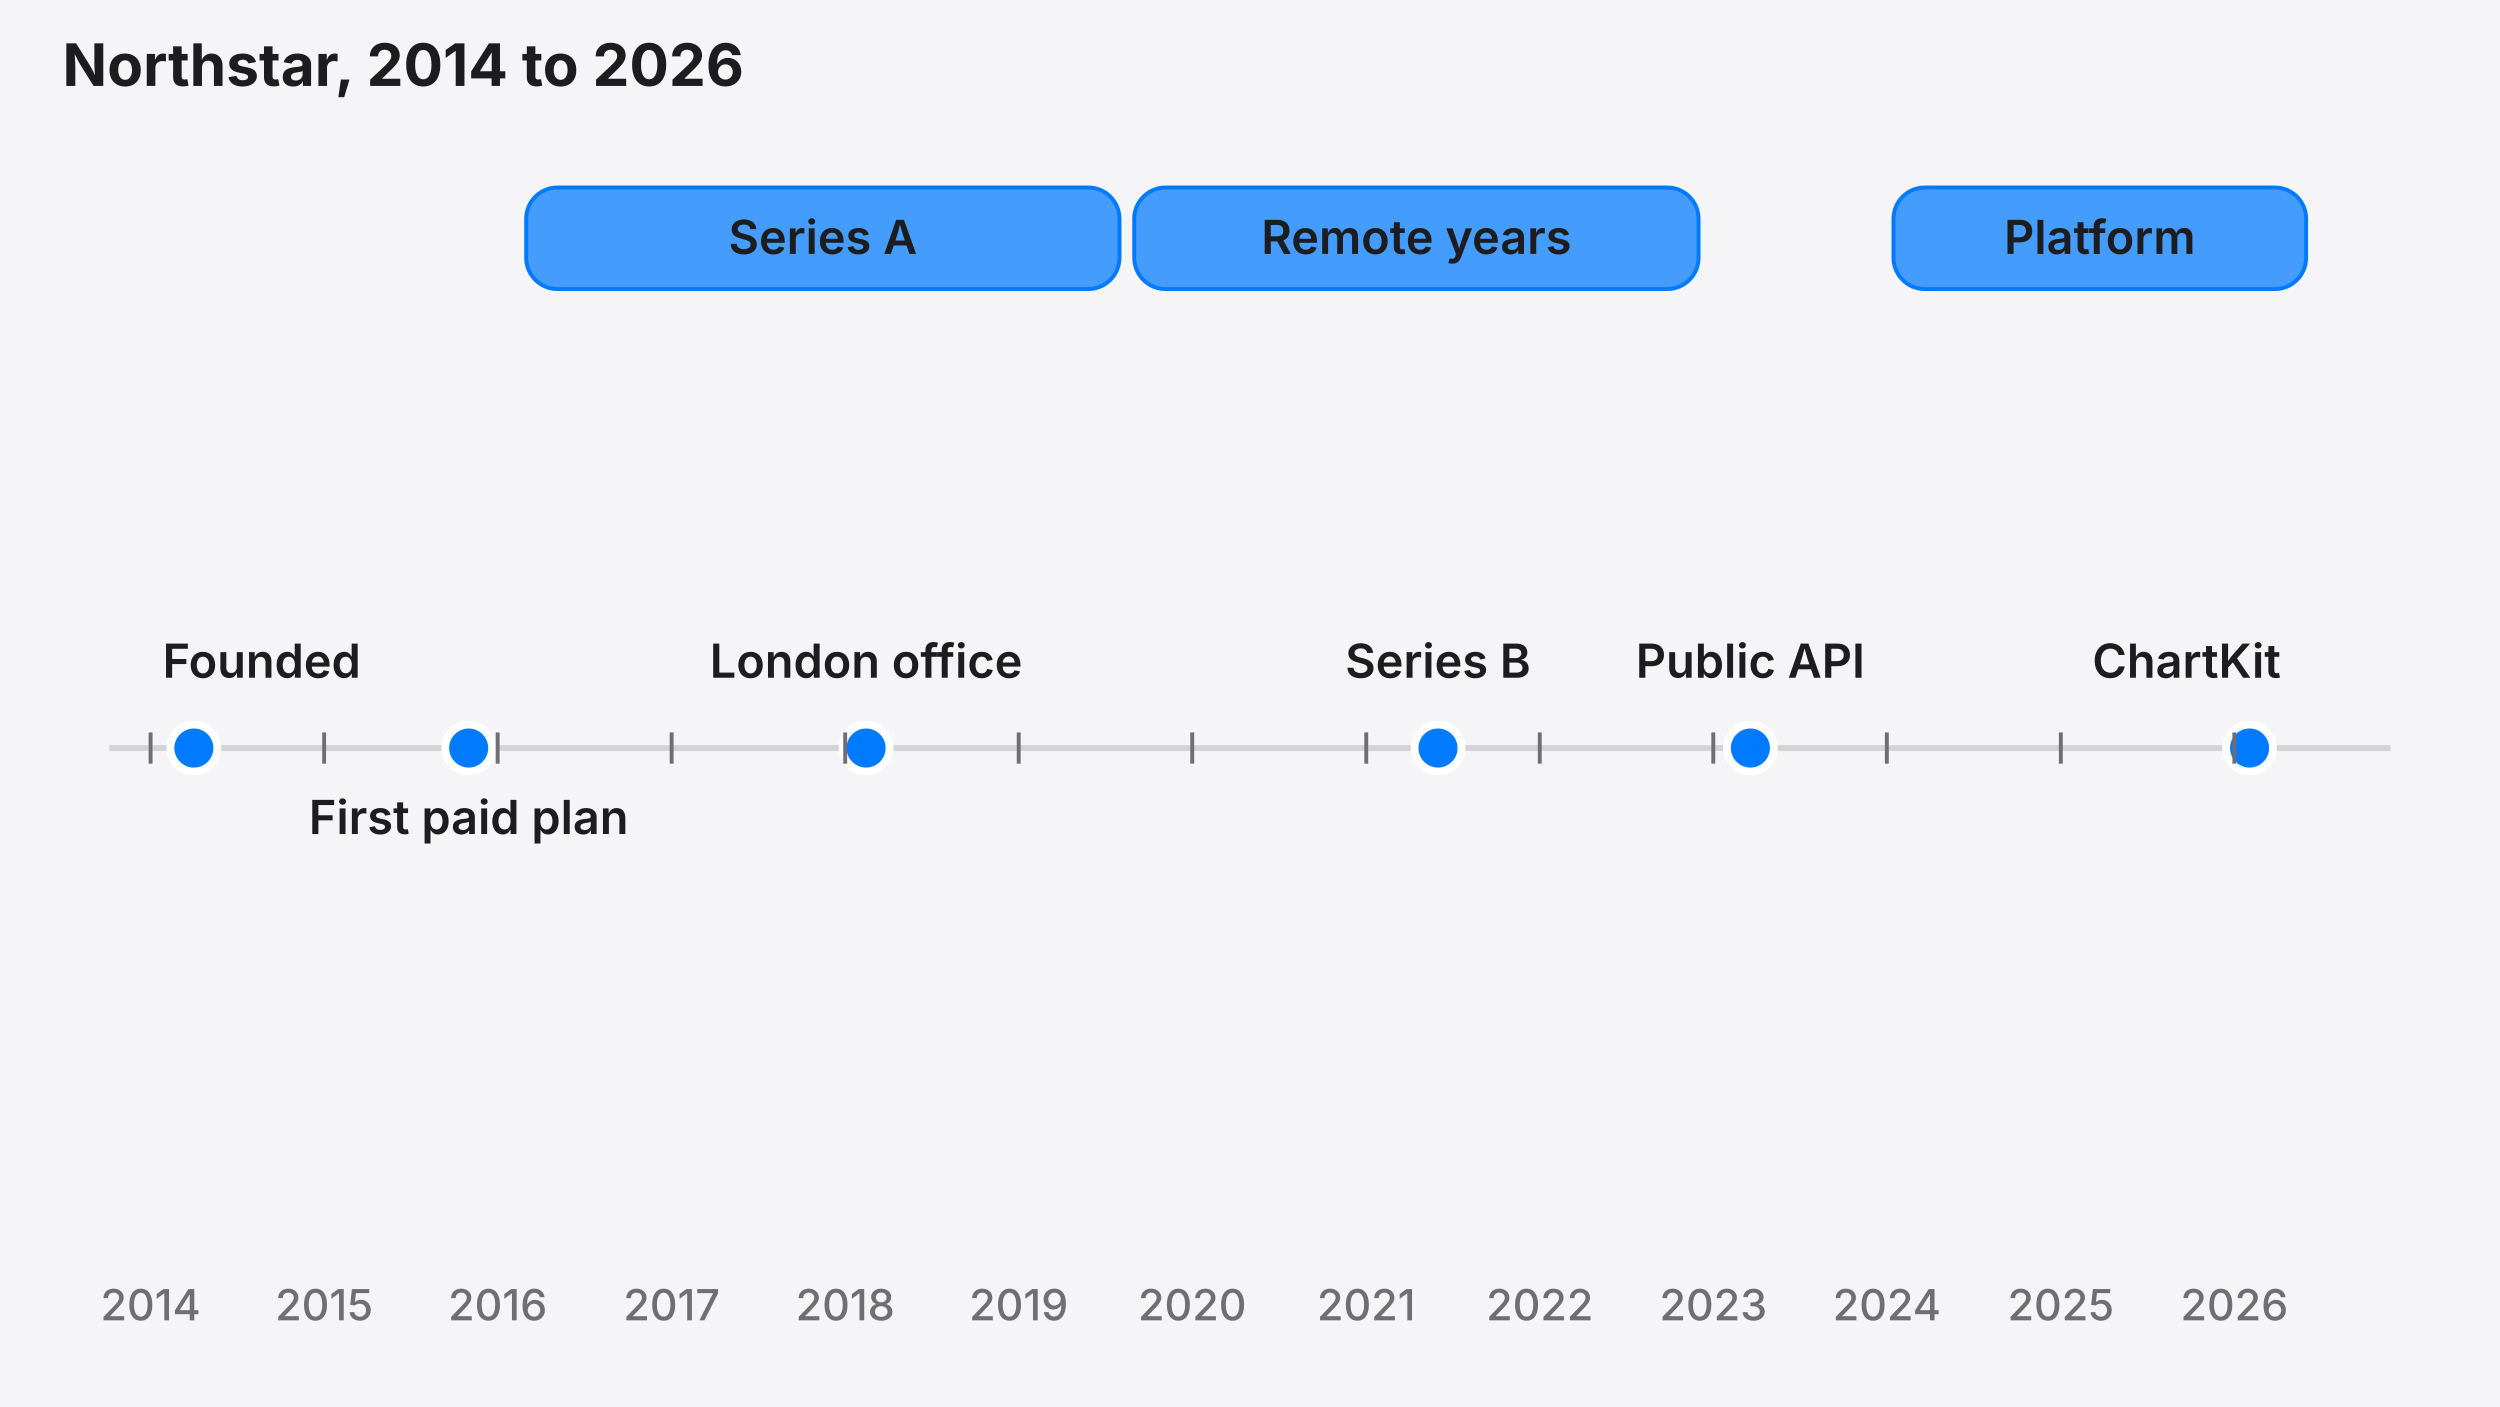
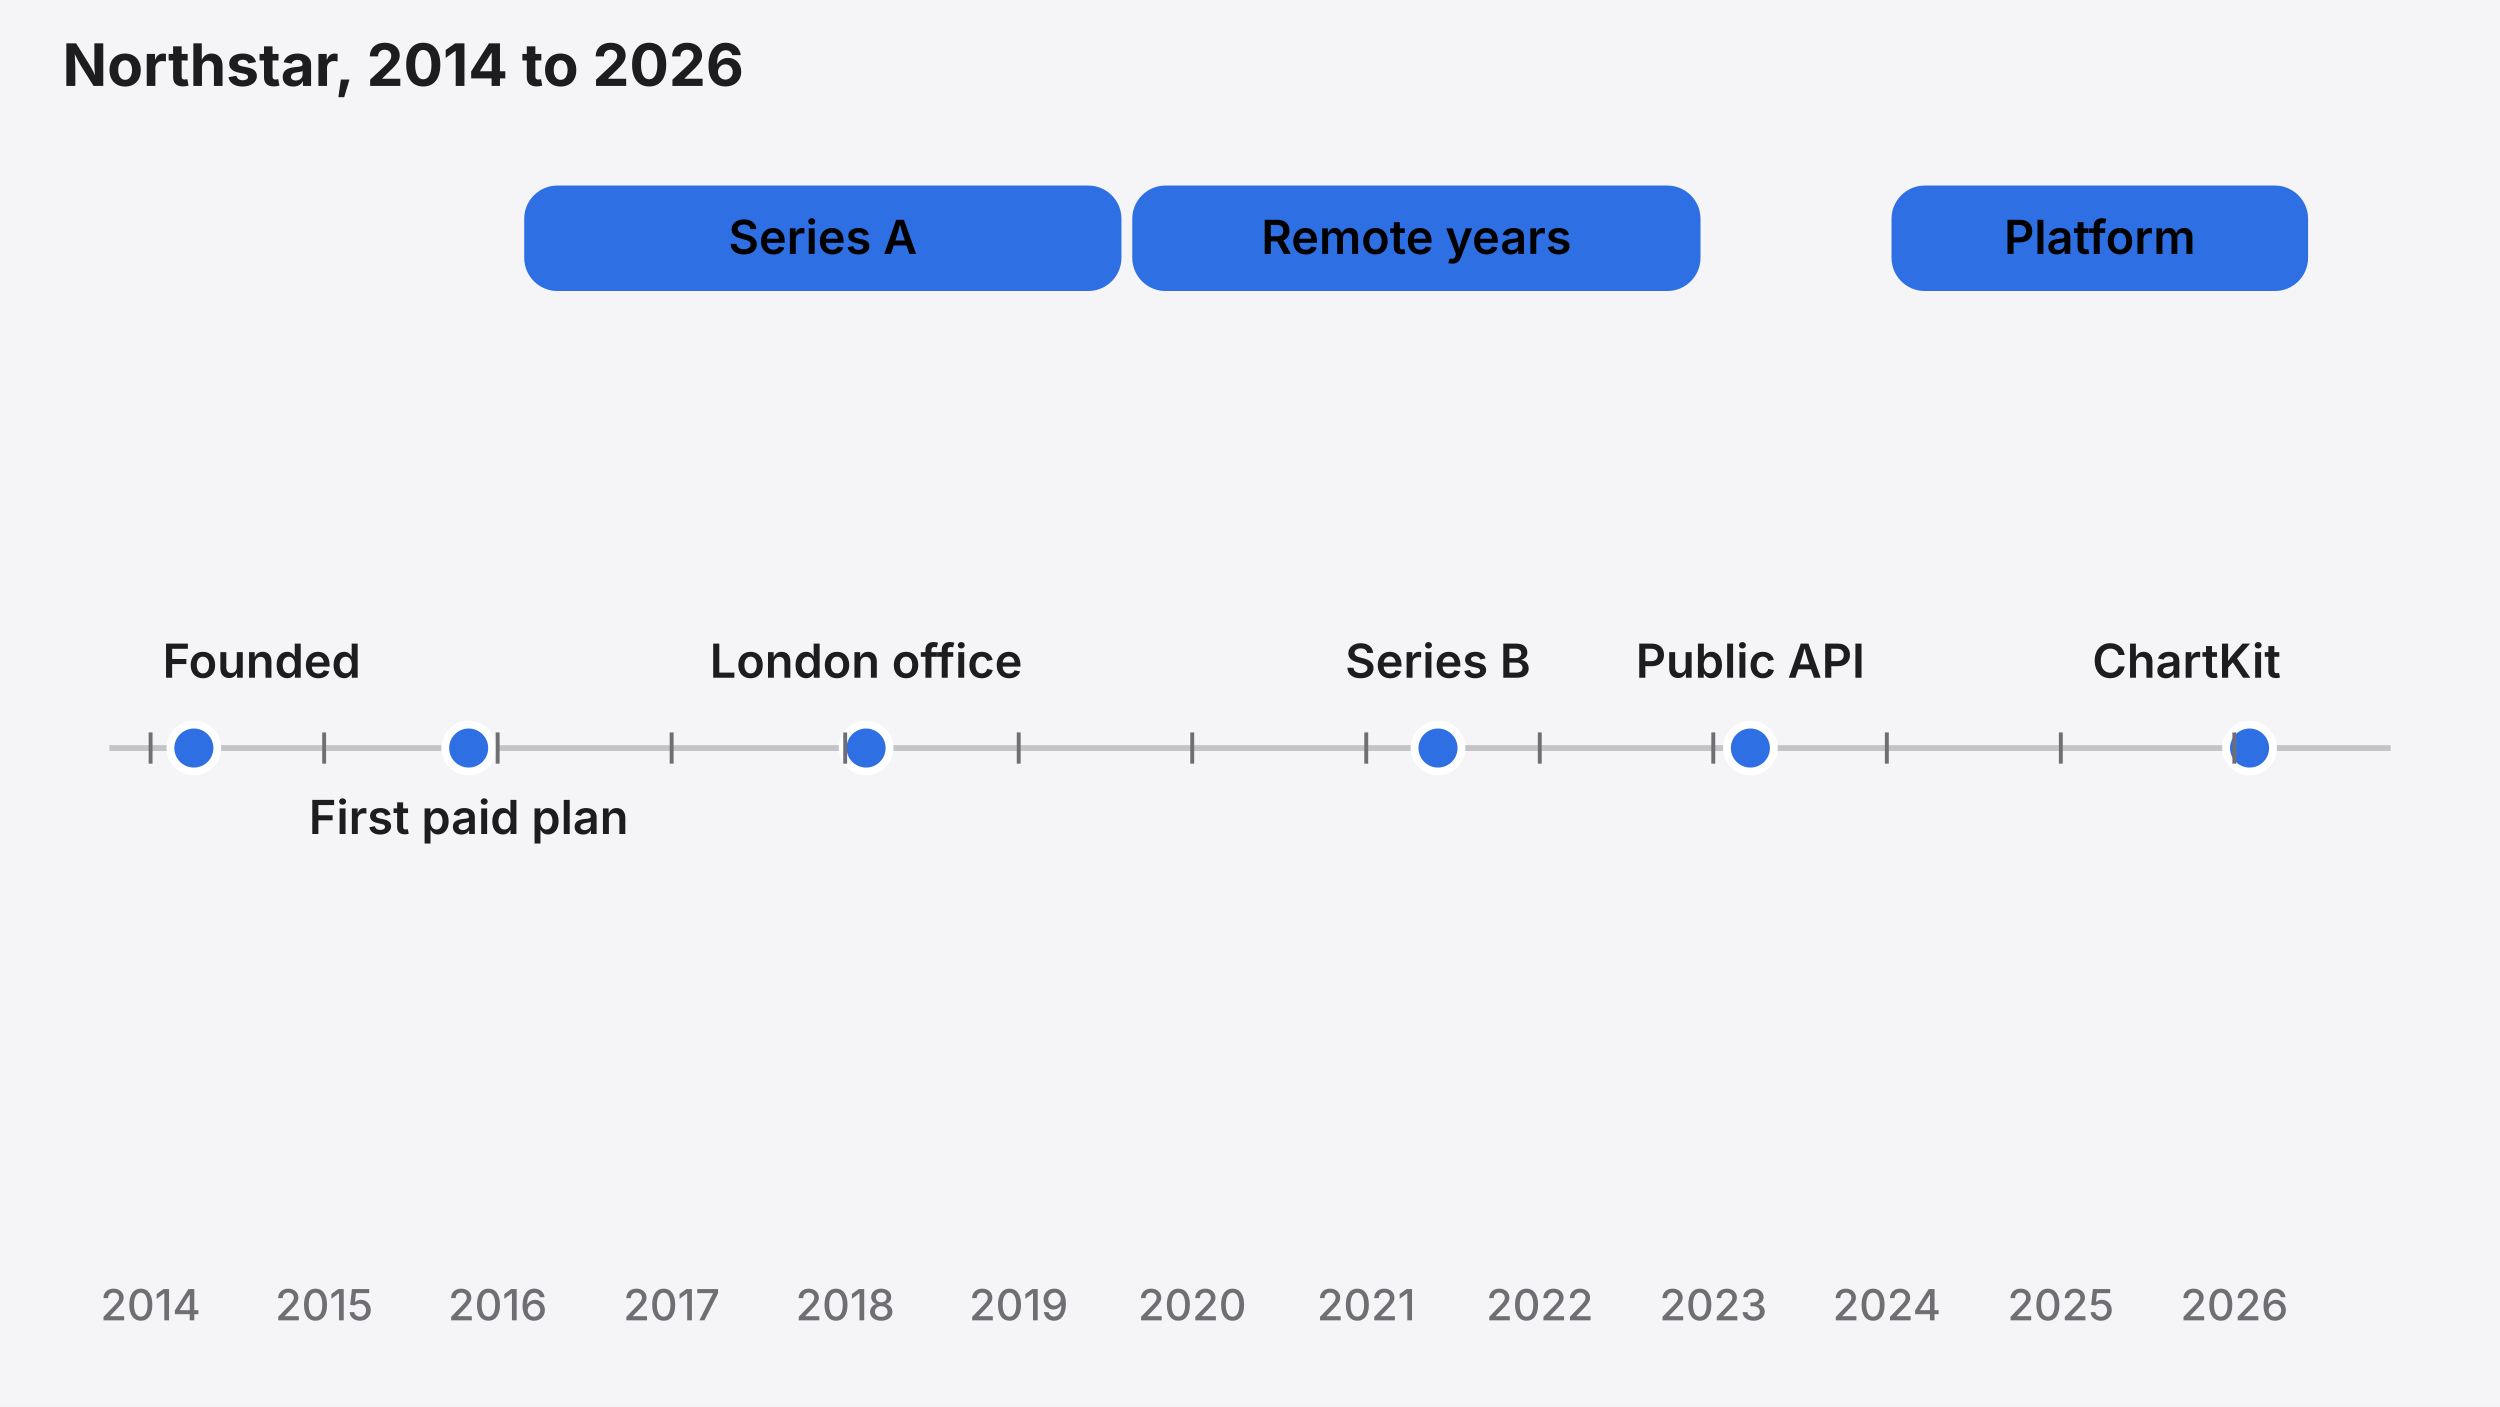
- <svg xmlns="http://www.w3.org/2000/svg" width="640" height="360" viewBox="0 0 640 360" role="img" aria-label="Northstar was founded in 2014, raised a Series A and a Series B, and opened the platform era in 2024." class="ck-chart" data-ck-type="timeline" data-ck-renderer="timeline" data-ck-id="ck12zs4yl" style="color-scheme:light;font-family:Inter, sans-serif;font-variant-numeric:tabular-nums;font-feature-settings:'tnum'">
+ <svg xmlns="http://www.w3.org/2000/svg" width="640" height="360" viewBox="0 0 640 360" role="img" aria-label="Northstar was founded in 2014, raised a Series A and a Series B, and opened the platform era in 2024." class="ck-chart" data-ck-type="timeline" data-ck-renderer="timeline" data-ck-id="ck12zs4yl" style="color-scheme:light;font-family:Inter, sans-serif;font-variant-numeric:tabular-nums;font-feature-settings:'tnum';--ck-font-family:Inter, sans-serif">
  <rect width="100%" height="100%" fill="#f5f5f7" data-ck-card="1" />
  <rect width="100%" height="100%" fill="transparent" />
  <text x="16" y="22" text-anchor="start" fill="#1d1d1f" font-size="15" font-weight="650">Northstar, 2014 to 2026</text>
-   <rect x="134.7" y="48" width="151.89" height="26" rx="8" fill="#007aff" fill-opacity="0.72" stroke="#007aff" data-ck-mark="period" aria-label="Series A: Mar 1–Aug 1" />
-   <text x="210.65" y="65" text-anchor="middle" fill="#1d1d1f" font-size="12" font-weight="600">Series A</text>
-   <rect x="290.36" y="48" width="144.47" height="26" rx="8" fill="#007aff" fill-opacity="0.72" stroke="#007aff" data-ck-mark="period" aria-label="Remote years: Sep 1–Dec 1" />
-   <text x="362.6" y="65" text-anchor="middle" fill="#1d1d1f" font-size="12" font-weight="600">Remote years</text>
-   <rect x="484.73" y="48" width="105.64" height="26" rx="8" fill="#007aff" fill-opacity="0.72" stroke="#007aff" data-ck-mark="period" aria-label="Platform: Jan 15–Jun 1" />
-   <text x="537.55" y="65" text-anchor="middle" fill="#1d1d1f" font-size="12" font-weight="600">Platform</text>
-   <line x1="28" y1="191.5" x2="612" y2="191.5" stroke="rgba(0, 0, 0, 0.14)" stroke-width="1.5" />
-   <circle cx="49.63" cy="191.5" r="6" fill="#007aff" stroke="#ffffff" stroke-width="2" data-ck-mark="event" aria-label="Founded: Apr 2" />
+   <rect x="134.7" y="48" width="151.89" height="26" rx="8" fill="#2f6fe4" stroke="#2f6fe4" data-ck-mark="period" aria-label="Series A: Mar 1–Aug 1" />
+   <text x="210.65" y="65" text-anchor="middle" fill="#000000" font-size="12" font-weight="600">Series A</text>
+   <rect x="290.36" y="48" width="144.47" height="26" rx="8" fill="#2f6fe4" stroke="#2f6fe4" data-ck-mark="period" aria-label="Remote years: Sep 1–Dec 1" />
+   <text x="362.6" y="65" text-anchor="middle" fill="#000000" font-size="12" font-weight="600">Remote years</text>
+   <rect x="484.73" y="48" width="105.64" height="26" rx="8" fill="#2f6fe4" stroke="#2f6fe4" data-ck-mark="period" aria-label="Platform: Jan 15–Jun 1" />
+   <text x="537.55" y="65" text-anchor="middle" fill="#000000" font-size="12" font-weight="600">Platform</text>
+   <line x1="28" y1="191.5" x2="612" y2="191.5" stroke="rgba(0, 0, 0, 0.2)" stroke-width="1.5" />
+   <circle cx="49.63" cy="191.5" r="6" fill="#2f6fe4" stroke="#ffffff" stroke-width="2" data-ck-mark="event" aria-label="Founded: Apr 2" />
  <text x="41.63" y="173.5" text-anchor="start" fill="#1d1d1f" font-size="12" font-weight="600">Founded</text>
-   <circle cx="119.98" cy="191.5" r="6" fill="#007aff" stroke="#ffffff" stroke-width="2" data-ck-mark="event" aria-label="First paid plan: Nov 1" />
+   <circle cx="119.98" cy="191.5" r="6" fill="#2f6fe4" stroke="#ffffff" stroke-width="2" data-ck-mark="event" aria-label="First paid plan: Nov 1" />
  <text x="119.98" y="213.5" text-anchor="middle" fill="#1d1d1f" font-size="12" font-weight="600">First paid plan</text>
-   <circle cx="221.72" cy="191.5" r="6" fill="#007aff" stroke="#ffffff" stroke-width="2" data-ck-mark="event" aria-label="London office: Feb 14" />
+   <circle cx="221.72" cy="191.5" r="6" fill="#2f6fe4" stroke="#ffffff" stroke-width="2" data-ck-mark="event" aria-label="London office: Feb 14" />
  <text x="221.72" y="173.5" text-anchor="middle" fill="#1d1d1f" font-size="12" font-weight="600">London office</text>
-   <circle cx="368.13" cy="191.5" r="6" fill="#007aff" stroke="#ffffff" stroke-width="2" data-ck-mark="event" aria-label="Series B: Jun 1" />
+   <circle cx="368.13" cy="191.5" r="6" fill="#2f6fe4" stroke="#ffffff" stroke-width="2" data-ck-mark="event" aria-label="Series B: Jun 1" />
  <text x="368.13" y="173.5" text-anchor="middle" fill="#1d1d1f" font-size="12" font-weight="600">Series B</text>
-   <circle cx="448.1" cy="191.5" r="6" fill="#007aff" stroke="#ffffff" stroke-width="2" data-ck-mark="event" aria-label="Public API: Mar 20" />
+   <circle cx="448.1" cy="191.5" r="6" fill="#2f6fe4" stroke="#ffffff" stroke-width="2" data-ck-mark="event" aria-label="Public API: Mar 20" />
  <text x="448.1" y="173.5" text-anchor="middle" fill="#1d1d1f" font-size="12" font-weight="600">Public API</text>
-   <circle cx="575.89" cy="191.5" r="6" fill="#007aff" stroke="#ffffff" stroke-width="2" data-ck-mark="event" aria-label="ChartKit: Feb 2" />
+   <circle cx="575.89" cy="191.5" r="6" fill="#2f6fe4" stroke="#ffffff" stroke-width="2" data-ck-mark="event" aria-label="ChartKit: Feb 2" />
  <text x="583.89" y="173.5" text-anchor="end" fill="#1d1d1f" font-size="12" font-weight="600">ChartKit</text>
  <line x1="38.55" y1="187.5" x2="38.55" y2="195.5" stroke="#6e6e73" />
  <text x="38.55" y="338" text-anchor="middle" fill="#6e6e73" font-size="11" font-weight="500">2014</text>
  <line x1="82.98" y1="187.5" x2="82.98" y2="195.5" stroke="#6e6e73" />
  <text x="82.98" y="338" text-anchor="middle" fill="#6e6e73" font-size="11" font-weight="500">2015</text>
  <line x1="127.4" y1="187.5" x2="127.4" y2="195.5" stroke="#6e6e73" />
  <text x="127.4" y="338" text-anchor="middle" fill="#6e6e73" font-size="11" font-weight="500">2016</text>
  <line x1="171.94" y1="187.5" x2="171.94" y2="195.5" stroke="#6e6e73" />
  <text x="171.94" y="338" text-anchor="middle" fill="#6e6e73" font-size="11" font-weight="500">2017</text>
  <line x1="216.37" y1="187.5" x2="216.37" y2="195.5" stroke="#6e6e73" />
  <text x="216.37" y="338" text-anchor="middle" fill="#6e6e73" font-size="11" font-weight="500">2018</text>
  <line x1="260.79" y1="187.5" x2="260.79" y2="195.5" stroke="#6e6e73" />
  <text x="260.79" y="338" text-anchor="middle" fill="#6e6e73" font-size="11" font-weight="500">2019</text>
  <line x1="305.21" y1="187.5" x2="305.21" y2="195.5" stroke="#6e6e73" />
  <text x="305.21" y="338" text-anchor="middle" fill="#6e6e73" font-size="11" font-weight="500">2020</text>
  <line x1="349.76" y1="187.5" x2="349.76" y2="195.5" stroke="#6e6e73" />
  <text x="349.76" y="338" text-anchor="middle" fill="#6e6e73" font-size="11" font-weight="500">2021</text>
  <line x1="394.18" y1="187.5" x2="394.18" y2="195.5" stroke="#6e6e73" />
  <text x="394.18" y="338" text-anchor="middle" fill="#6e6e73" font-size="11" font-weight="500">2022</text>
  <line x1="438.6" y1="187.5" x2="438.6" y2="195.5" stroke="#6e6e73" />
  <text x="438.6" y="338" text-anchor="middle" fill="#6e6e73" font-size="11" font-weight="500">2023</text>
  <line x1="483.03" y1="187.5" x2="483.03" y2="195.5" stroke="#6e6e73" />
  <text x="483.03" y="338" text-anchor="middle" fill="#6e6e73" font-size="11" font-weight="500">2024</text>
  <line x1="527.57" y1="187.5" x2="527.57" y2="195.5" stroke="#6e6e73" />
  <text x="527.57" y="338" text-anchor="middle" fill="#6e6e73" font-size="11" font-weight="500">2025</text>
  <line x1="571.99" y1="187.5" x2="571.99" y2="195.5" stroke="#6e6e73" />
  <text x="571.99" y="338" text-anchor="middle" fill="#6e6e73" font-size="11" font-weight="500">2026</text>
</svg>
